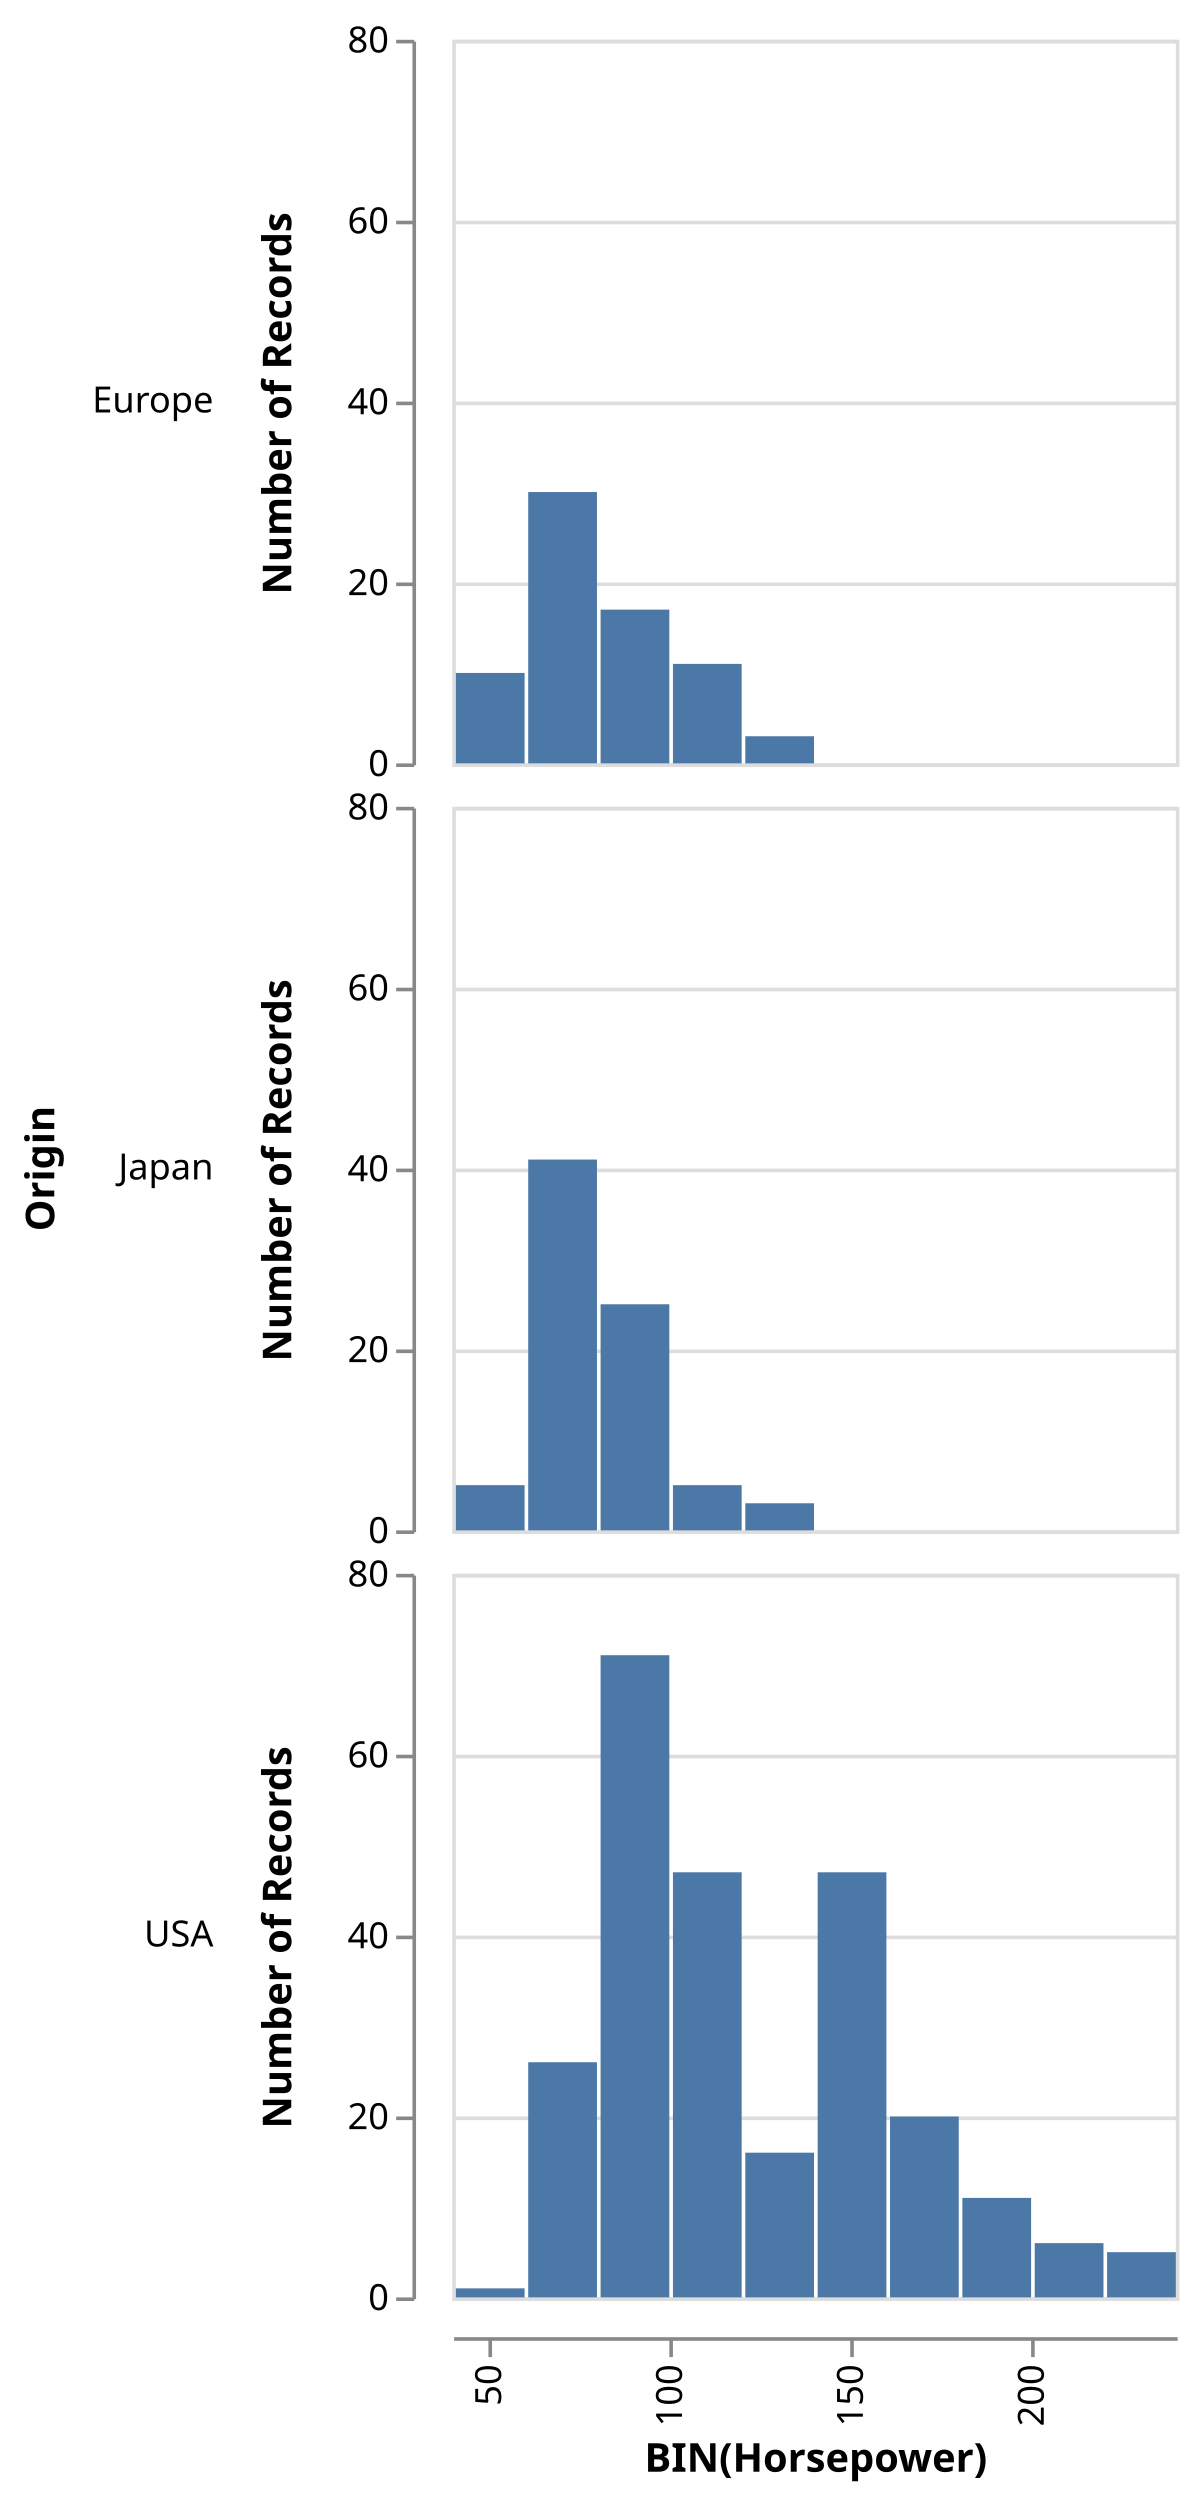
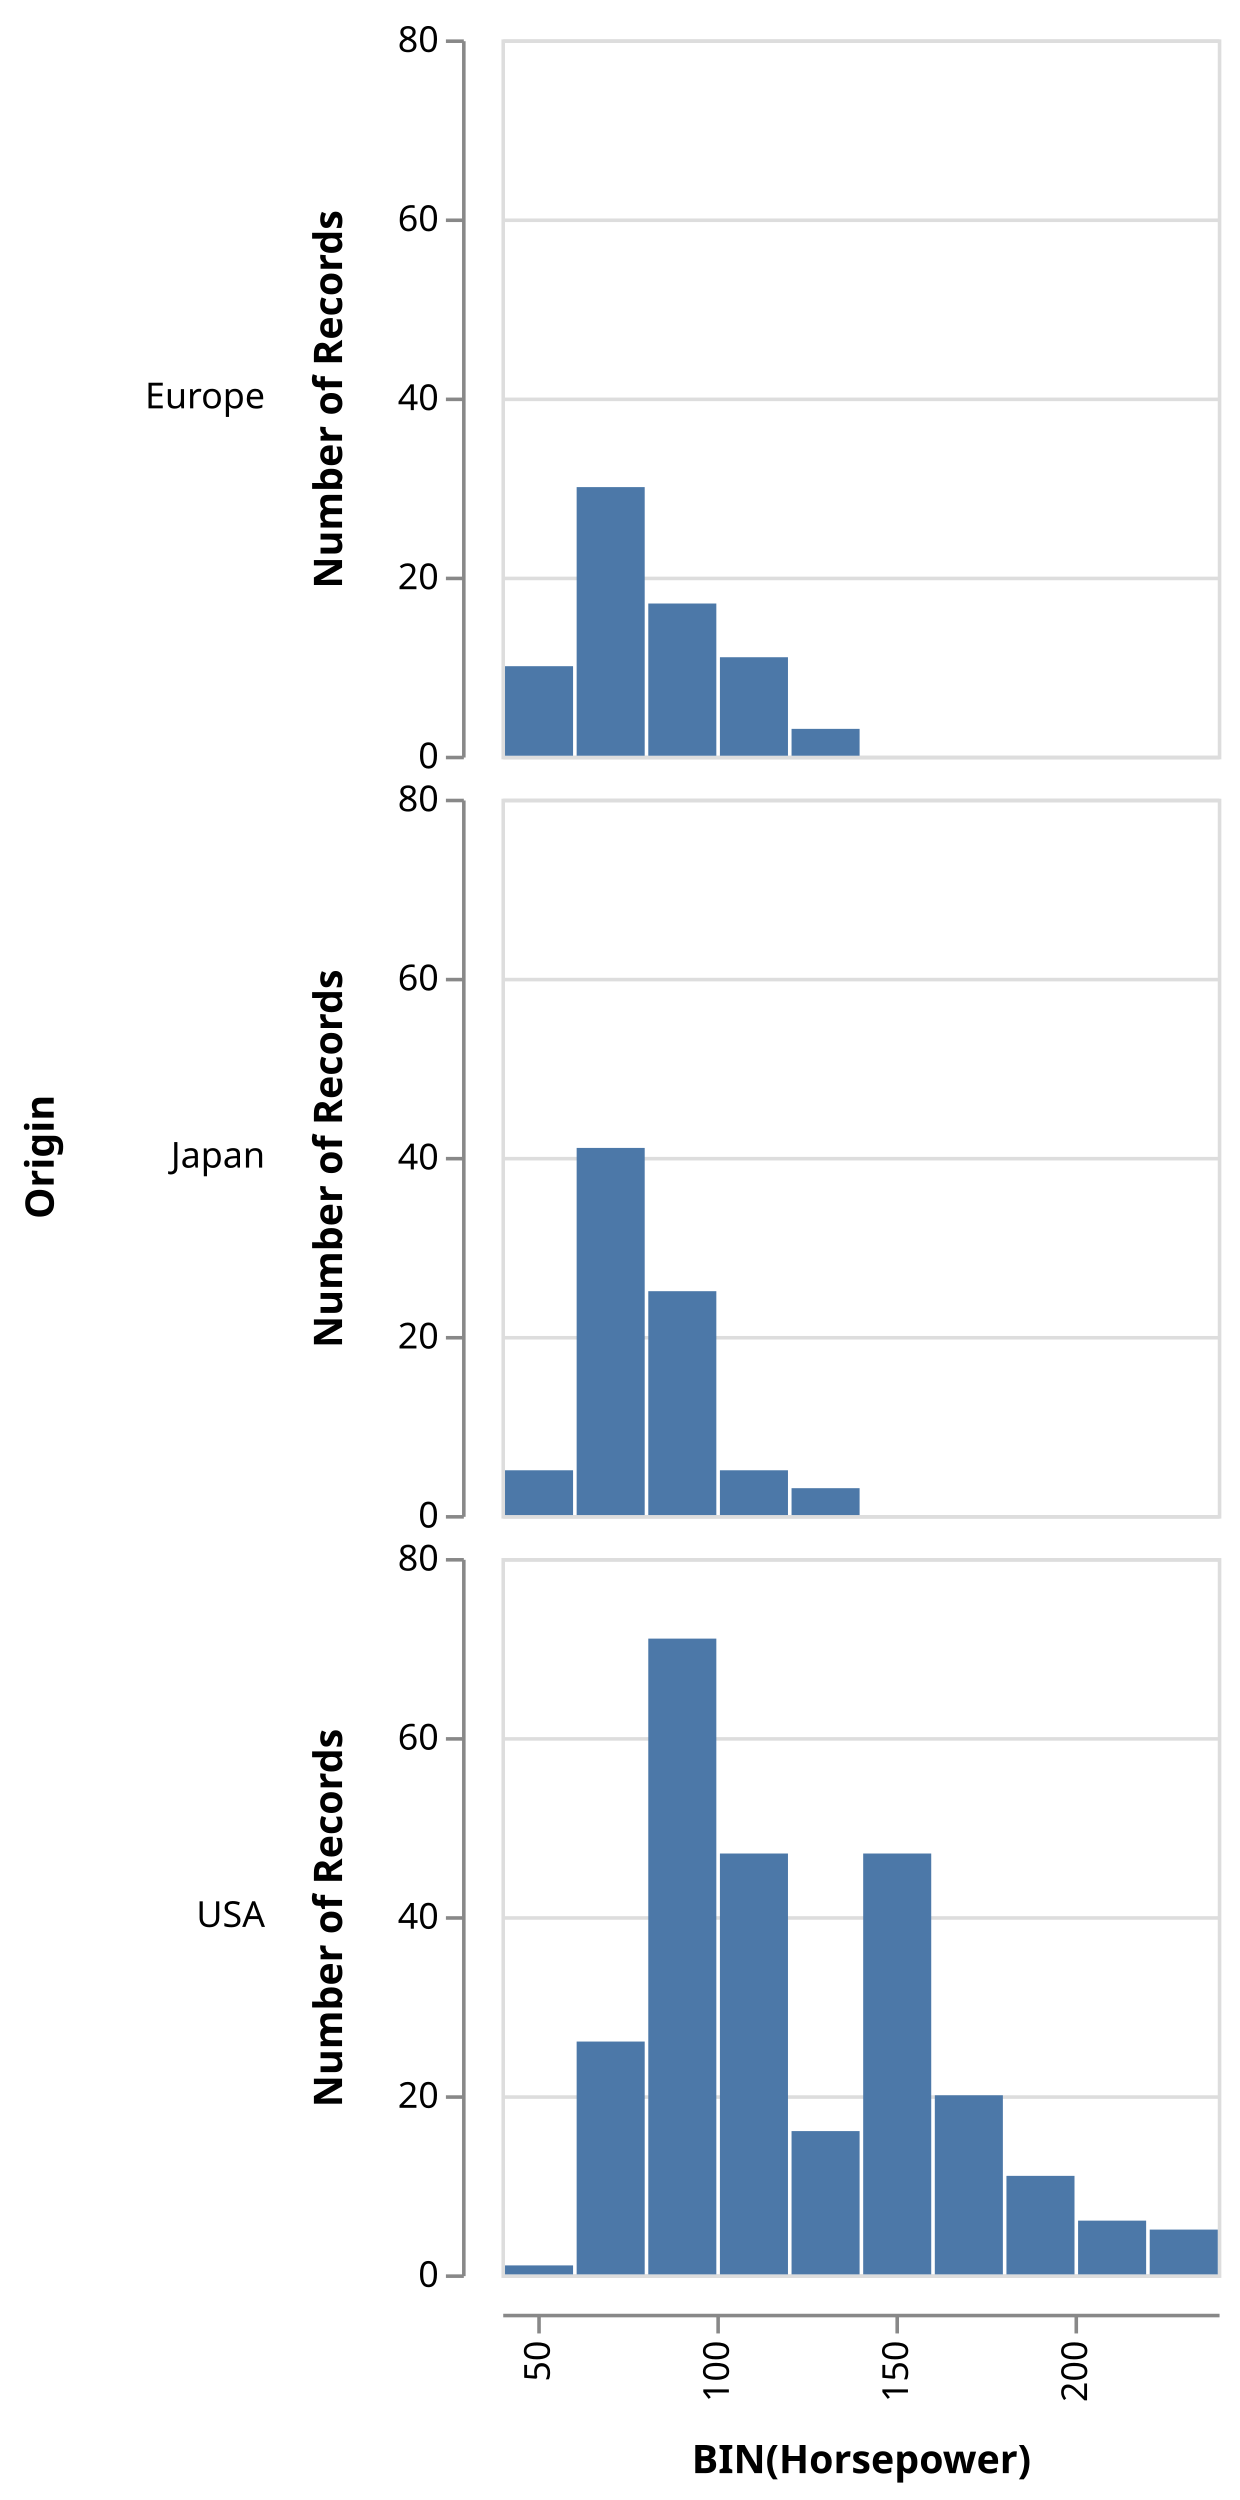
- <svg xmlns="http://www.w3.org/2000/svg" class="marks" width="331" height="691" viewBox="0 0 331 691" version="1.1">
-   <g transform="translate(125,11)">
+ <svg xmlns="http://www.w3.org/2000/svg" class="marks" width="346" height="698" viewBox="0 0 346 698" version="1.1">
+   <g transform="translate(140,11)">
    <g class="mark-group role-frame root">
      <g transform="translate(0,0)">
        <path class="background" d="M0,0h0v0h0Z" style="fill: none;" />
        <g>
          <g class="mark-group role-row-title row_title">
-             <g transform="translate(-110,312)">
+             <g transform="translate(-125,312)">
              <path class="background" d="M0,0h0v0h0Z" style="fill: none;" />
              <g>
                <g class="mark-text role-row-title-text">
                  <text text-anchor="middle" transform="translate(0,0) rotate(270)" style="font: bold 11px sans-serif; fill: #000;">Origin</text>
                </g>
              </g>
            </g>
          </g>
          <g class="mark-group role-row-header row_header">
            <g transform="translate(-11,0)">
              <path class="background" d="M0,0h0v200h0Z" style="fill: none;" />
              <g>
                <g class="mark-text role-title" style="pointer-events: none;">
                  <text text-anchor="end" transform="translate(-55,103)" style="font: normal 10px sans-serif; fill: #000; opacity: 1;">Europe</text>
                </g>
                <g class="mark-group role-axis">
                  <g transform="translate(0.5,0.5)">
                    <path class="background" d="M0,0h0v0h0Z" style="pointer-events: none; fill: none;" />
                    <g>
                      <g class="mark-rule role-axis-tick" style="pointer-events: none;">
                        <line transform="translate(0,200)" x2="-5" y2="0" style="fill: none; stroke: #888; stroke-width: 1; opacity: 1;" />
                        <line transform="translate(0,150)" x2="-5" y2="0" style="fill: none; stroke: #888; stroke-width: 1; opacity: 1;" />
                        <line transform="translate(0,100)" x2="-5" y2="0" style="fill: none; stroke: #888; stroke-width: 1; opacity: 1;" />
                        <line transform="translate(0,50)" x2="-5" y2="0" style="fill: none; stroke: #888; stroke-width: 1; opacity: 1;" />
                        <line transform="translate(0,0)" x2="-5" y2="0" style="fill: none; stroke: #888; stroke-width: 1; opacity: 1;" />
                      </g>
                      <g class="mark-text role-axis-label" style="pointer-events: none;">
                        <text text-anchor="end" transform="translate(-7,203)" style="font: 10px sans-serif; fill: #000; opacity: 1;">0</text>
                        <text text-anchor="end" transform="translate(-7,153)" style="font: 10px sans-serif; fill: #000; opacity: 1;">20</text>
                        <text text-anchor="end" transform="translate(-7,103)" style="font: 10px sans-serif; fill: #000; opacity: 1;">40</text>
                        <text text-anchor="end" transform="translate(-7,53)" style="font: 10px sans-serif; fill: #000; opacity: 1;">60</text>
                        <text text-anchor="end" transform="translate(-7,3)" style="font: 10px sans-serif; fill: #000; opacity: 1;">80</text>
                      </g>
                      <g class="mark-rule role-axis-domain" style="pointer-events: none;">
                        <line transform="translate(0,200)" x2="0" y2="-200" style="fill: none; stroke: #888; stroke-width: 1; opacity: 1;" />
                      </g>
                      <g class="mark-text role-axis-title" style="pointer-events: none;">
                        <text text-anchor="middle" transform="translate(-32,100) rotate(-90) translate(0,-2)" style="font: bold 11px sans-serif; fill: #000; opacity: 1;">Number of Records</text>
                      </g>
                    </g>
                  </g>
                </g>
              </g>
            </g>
            <g transform="translate(-11,212)">
              <path class="background" d="M0,0h0v200h0Z" style="fill: none;" />
              <g>
                <g class="mark-text role-title" style="pointer-events: none;">
                  <text text-anchor="end" transform="translate(-55,103)" style="font: normal 10px sans-serif; fill: #000; opacity: 1;">Japan</text>
                </g>
                <g class="mark-group role-axis">
                  <g transform="translate(0.5,0.5)">
                    <path class="background" d="M0,0h0v0h0Z" style="pointer-events: none; fill: none;" />
                    <g>
                      <g class="mark-rule role-axis-tick" style="pointer-events: none;">
                        <line transform="translate(0,200)" x2="-5" y2="0" style="fill: none; stroke: #888; stroke-width: 1; opacity: 1;" />
                        <line transform="translate(0,150)" x2="-5" y2="0" style="fill: none; stroke: #888; stroke-width: 1; opacity: 1;" />
                        <line transform="translate(0,100)" x2="-5" y2="0" style="fill: none; stroke: #888; stroke-width: 1; opacity: 1;" />
                        <line transform="translate(0,50)" x2="-5" y2="0" style="fill: none; stroke: #888; stroke-width: 1; opacity: 1;" />
                        <line transform="translate(0,0)" x2="-5" y2="0" style="fill: none; stroke: #888; stroke-width: 1; opacity: 1;" />
                      </g>
                      <g class="mark-text role-axis-label" style="pointer-events: none;">
                        <text text-anchor="end" transform="translate(-7,203)" style="font: 10px sans-serif; fill: #000; opacity: 1;">0</text>
                        <text text-anchor="end" transform="translate(-7,153)" style="font: 10px sans-serif; fill: #000; opacity: 1;">20</text>
                        <text text-anchor="end" transform="translate(-7,103)" style="font: 10px sans-serif; fill: #000; opacity: 1;">40</text>
                        <text text-anchor="end" transform="translate(-7,53)" style="font: 10px sans-serif; fill: #000; opacity: 1;">60</text>
                        <text text-anchor="end" transform="translate(-7,3)" style="font: 10px sans-serif; fill: #000; opacity: 1;">80</text>
                      </g>
                      <g class="mark-rule role-axis-domain" style="pointer-events: none;">
                        <line transform="translate(0,200)" x2="0" y2="-200" style="fill: none; stroke: #888; stroke-width: 1; opacity: 1;" />
                      </g>
                      <g class="mark-text role-axis-title" style="pointer-events: none;">
                        <text text-anchor="middle" transform="translate(-32,100) rotate(-90) translate(0,-2)" style="font: bold 11px sans-serif; fill: #000; opacity: 1;">Number of Records</text>
                      </g>
                    </g>
                  </g>
                </g>
              </g>
            </g>
            <g transform="translate(-11,424)">
              <path class="background" d="M0,0h0v200h0Z" style="fill: none;" />
              <g>
                <g class="mark-text role-title" style="pointer-events: none;">
                  <text text-anchor="end" transform="translate(-55,103)" style="font: normal 10px sans-serif; fill: #000; opacity: 1;">USA</text>
                </g>
                <g class="mark-group role-axis">
                  <g transform="translate(0.5,0.5)">
                    <path class="background" d="M0,0h0v0h0Z" style="pointer-events: none; fill: none;" />
                    <g>
                      <g class="mark-rule role-axis-tick" style="pointer-events: none;">
                        <line transform="translate(0,200)" x2="-5" y2="0" style="fill: none; stroke: #888; stroke-width: 1; opacity: 1;" />
                        <line transform="translate(0,150)" x2="-5" y2="0" style="fill: none; stroke: #888; stroke-width: 1; opacity: 1;" />
                        <line transform="translate(0,100)" x2="-5" y2="0" style="fill: none; stroke: #888; stroke-width: 1; opacity: 1;" />
                        <line transform="translate(0,50)" x2="-5" y2="0" style="fill: none; stroke: #888; stroke-width: 1; opacity: 1;" />
                        <line transform="translate(0,0)" x2="-5" y2="0" style="fill: none; stroke: #888; stroke-width: 1; opacity: 1;" />
                      </g>
                      <g class="mark-text role-axis-label" style="pointer-events: none;">
                        <text text-anchor="end" transform="translate(-7,203)" style="font: 10px sans-serif; fill: #000; opacity: 1;">0</text>
                        <text text-anchor="end" transform="translate(-7,153)" style="font: 10px sans-serif; fill: #000; opacity: 1;">20</text>
                        <text text-anchor="end" transform="translate(-7,103)" style="font: 10px sans-serif; fill: #000; opacity: 1;">40</text>
                        <text text-anchor="end" transform="translate(-7,53)" style="font: 10px sans-serif; fill: #000; opacity: 1;">60</text>
                        <text text-anchor="end" transform="translate(-7,3)" style="font: 10px sans-serif; fill: #000; opacity: 1;">80</text>
                      </g>
                      <g class="mark-rule role-axis-domain" style="pointer-events: none;">
                        <line transform="translate(0,200)" x2="0" y2="-200" style="fill: none; stroke: #888; stroke-width: 1; opacity: 1;" />
                      </g>
                      <g class="mark-text role-axis-title" style="pointer-events: none;">
                        <text text-anchor="middle" transform="translate(-32,100) rotate(-90) translate(0,-2)" style="font: bold 11px sans-serif; fill: #000; opacity: 1;">Number of Records</text>
                      </g>
                    </g>
                  </g>
                </g>
              </g>
            </g>
          </g>
          <g class="mark-group role-column-footer column_footer">
            <g transform="translate(0,635)">
              <path class="background" d="M0,0h200v0h-200Z" style="fill: none;" />
              <g>
                <g class="mark-group role-axis">
                  <g transform="translate(0.5,0.5)">
                    <path class="background" d="M0,0h0v0h0Z" style="pointer-events: none; fill: none;" />
                    <g>
                      <g class="mark-rule role-axis-tick" style="pointer-events: none;">
                        <line transform="translate(10,0)" x2="0" y2="5" style="fill: none; stroke: #888; stroke-width: 1; opacity: 1;" />
                        <line transform="translate(60,0)" x2="0" y2="5" style="fill: none; stroke: #888; stroke-width: 1; opacity: 1;" />
                        <line transform="translate(110,0)" x2="0" y2="5" style="fill: none; stroke: #888; stroke-width: 1; opacity: 1;" />
                        <line transform="translate(160,0)" x2="0" y2="5" style="fill: none; stroke: #888; stroke-width: 1; opacity: 1;" />
                      </g>
                      <g class="mark-text role-axis-label" style="pointer-events: none;">
                        <text text-anchor="end" transform="translate(10,7) rotate(270) translate(0,3)" style="font: 10px sans-serif; fill: #000; opacity: 1;">50</text>
                        <text text-anchor="end" transform="translate(60,7) rotate(270) translate(0,3)" style="font: 10px sans-serif; fill: #000; opacity: 1;">100</text>
                        <text text-anchor="end" transform="translate(110,7) rotate(270) translate(0,3)" style="font: 10px sans-serif; fill: #000; opacity: 1;">150</text>
                        <text text-anchor="end" transform="translate(160,7) rotate(270) translate(0,3)" style="font: 10px sans-serif; fill: #000; opacity: 1;">200</text>
                      </g>
                      <g class="mark-rule role-axis-domain" style="pointer-events: none;">
                        <line transform="translate(0,0)" x2="200" y2="0" style="fill: none; stroke: #888; stroke-width: 1; opacity: 1;" />
                      </g>
                      <g class="mark-text role-axis-title" style="pointer-events: none;">
-                         <text text-anchor="middle" transform="translate(100,36.68457)" style="font: bold 11px sans-serif; fill: #000; opacity: 1;">BIN(Horsepower)</text>
+                         <text text-anchor="middle" transform="translate(100,44)" style="font: bold 11px sans-serif; fill: #000; opacity: 1;">BIN(Horsepower)</text>
                      </g>
                    </g>
                  </g>
                </g>
              </g>
            </g>
          </g>
          <g class="mark-group role-scope cell">
            <g transform="translate(0,0)">
              <path class="background" d="M0.5,0.5h200v200h-200Z" style="fill: transparent; stroke: #ddd;" />
              <g>
                <g class="mark-group role-axis">
                  <g transform="translate(0.5,0.5)">
                    <path class="background" d="M0,0h0v0h0Z" style="pointer-events: none; fill: none;" />
                    <g>
                      <g class="mark-rule role-axis-grid" style="pointer-events: none;">
                        <line transform="translate(0,200)" x2="200" y2="0" style="fill: none; stroke: #ddd; stroke-width: 1; stroke-dasharray: ; opacity: 1;" />
                        <line transform="translate(0,150)" x2="200" y2="0" style="fill: none; stroke: #ddd; stroke-width: 1; stroke-dasharray: ; opacity: 1;" />
                        <line transform="translate(0,100)" x2="200" y2="0" style="fill: none; stroke: #ddd; stroke-width: 1; stroke-dasharray: ; opacity: 1;" />
                        <line transform="translate(0,50)" x2="200" y2="0" style="fill: none; stroke: #ddd; stroke-width: 1; stroke-dasharray: ; opacity: 1;" />
                        <line transform="translate(0,0)" x2="200" y2="0" style="fill: none; stroke: #ddd; stroke-width: 1; stroke-dasharray: ; opacity: 1;" />
                      </g>
                    </g>
                  </g>
                </g>
                <g class="mark-rect role-mark child_marks">
                  <path d="M61,172.5h19v27.5h-19Z" style="fill: #4c78a8;" />
                  <path d="M1,175h19v25h-19Z" style="fill: #4c78a8;" />
                  <path d="M41,157.5h19v42.5h-19Z" style="fill: #4c78a8;" />
                  <path d="M21,125h19v75h-19Z" style="fill: #4c78a8;" />
                  <path d="M81,192.5h19v7.5h-19Z" style="fill: #4c78a8;" />
                </g>
              </g>
            </g>
            <g transform="translate(0,212)">
              <path class="background" d="M0.5,0.5h200v200h-200Z" style="fill: transparent; stroke: #ddd;" />
              <g>
                <g class="mark-group role-axis">
                  <g transform="translate(0.5,0.5)">
                    <path class="background" d="M0,0h0v0h0Z" style="pointer-events: none; fill: none;" />
                    <g>
                      <g class="mark-rule role-axis-grid" style="pointer-events: none;">
                        <line transform="translate(0,200)" x2="200" y2="0" style="fill: none; stroke: #ddd; stroke-width: 1; stroke-dasharray: ; opacity: 1;" />
                        <line transform="translate(0,150)" x2="200" y2="0" style="fill: none; stroke: #ddd; stroke-width: 1; stroke-dasharray: ; opacity: 1;" />
                        <line transform="translate(0,100)" x2="200" y2="0" style="fill: none; stroke: #ddd; stroke-width: 1; stroke-dasharray: ; opacity: 1;" />
                        <line transform="translate(0,50)" x2="200" y2="0" style="fill: none; stroke: #ddd; stroke-width: 1; stroke-dasharray: ; opacity: 1;" />
                        <line transform="translate(0,0)" x2="200" y2="0" style="fill: none; stroke: #ddd; stroke-width: 1; stroke-dasharray: ; opacity: 1;" />
                      </g>
                    </g>
                  </g>
                </g>
                <g class="mark-rect role-mark child_marks">
                  <path d="M41,137.5h19v62.5h-19Z" style="fill: #4c78a8;" />
                  <path d="M21,97.5h19v102.5h-19Z" style="fill: #4c78a8;" />
                  <path d="M81,192.5h19v7.5h-19Z" style="fill: #4c78a8;" />
                  <path d="M1,187.5h19v12.5h-19Z" style="fill: #4c78a8;" />
                  <path d="M61,187.5h19v12.5h-19Z" style="fill: #4c78a8;" />
                </g>
              </g>
            </g>
            <g transform="translate(0,424)">
              <path class="background" d="M0.5,0.5h200v200h-200Z" style="fill: transparent; stroke: #ddd;" />
              <g>
                <g class="mark-group role-axis">
                  <g transform="translate(0.5,0.5)">
                    <path class="background" d="M0,0h0v0h0Z" style="pointer-events: none; fill: none;" />
                    <g>
                      <g class="mark-rule role-axis-grid" style="pointer-events: none;">
                        <line transform="translate(0,200)" x2="200" y2="0" style="fill: none; stroke: #ddd; stroke-width: 1; stroke-dasharray: ; opacity: 1;" />
                        <line transform="translate(0,150)" x2="200" y2="0" style="fill: none; stroke: #ddd; stroke-width: 1; stroke-dasharray: ; opacity: 1;" />
                        <line transform="translate(0,100)" x2="200" y2="0" style="fill: none; stroke: #ddd; stroke-width: 1; stroke-dasharray: ; opacity: 1;" />
                        <line transform="translate(0,50)" x2="200" y2="0" style="fill: none; stroke: #ddd; stroke-width: 1; stroke-dasharray: ; opacity: 1;" />
                        <line transform="translate(0,0)" x2="200" y2="0" style="fill: none; stroke: #ddd; stroke-width: 1; stroke-dasharray: ; opacity: 1;" />
                      </g>
                    </g>
                  </g>
                </g>
                <g class="mark-rect role-mark child_marks">
                  <path d="M81,160h19v40h-19Z" style="fill: #4c78a8;" />
                  <path d="M121,150h19v50h-19Z" style="fill: #4c78a8;" />
                  <path d="M101,82.5h19v117.5h-19Z" style="fill: #4c78a8;" />
                  <path d="M141,172.5h19v27.5h-19Z" style="fill: #4c78a8;" />
                  <path d="M181,187.5h19v12.5h-19Z" style="fill: #4c78a8;" />
                  <path d="M161,185h19v15h-19Z" style="fill: #4c78a8;" />
                  <path d="M41,22.5h19v177.5h-19Z" style="fill: #4c78a8;" />
                  <path d="M61,82.5h19v117.5h-19Z" style="fill: #4c78a8;" />
                  <path d="M21,135h19v65h-19Z" style="fill: #4c78a8;" />
                  <path d="M1,197.5h19v2.5h-19Z" style="fill: #4c78a8;" />
                </g>
              </g>
            </g>
          </g>
        </g>
      </g>
    </g>
  </g>
</svg>
